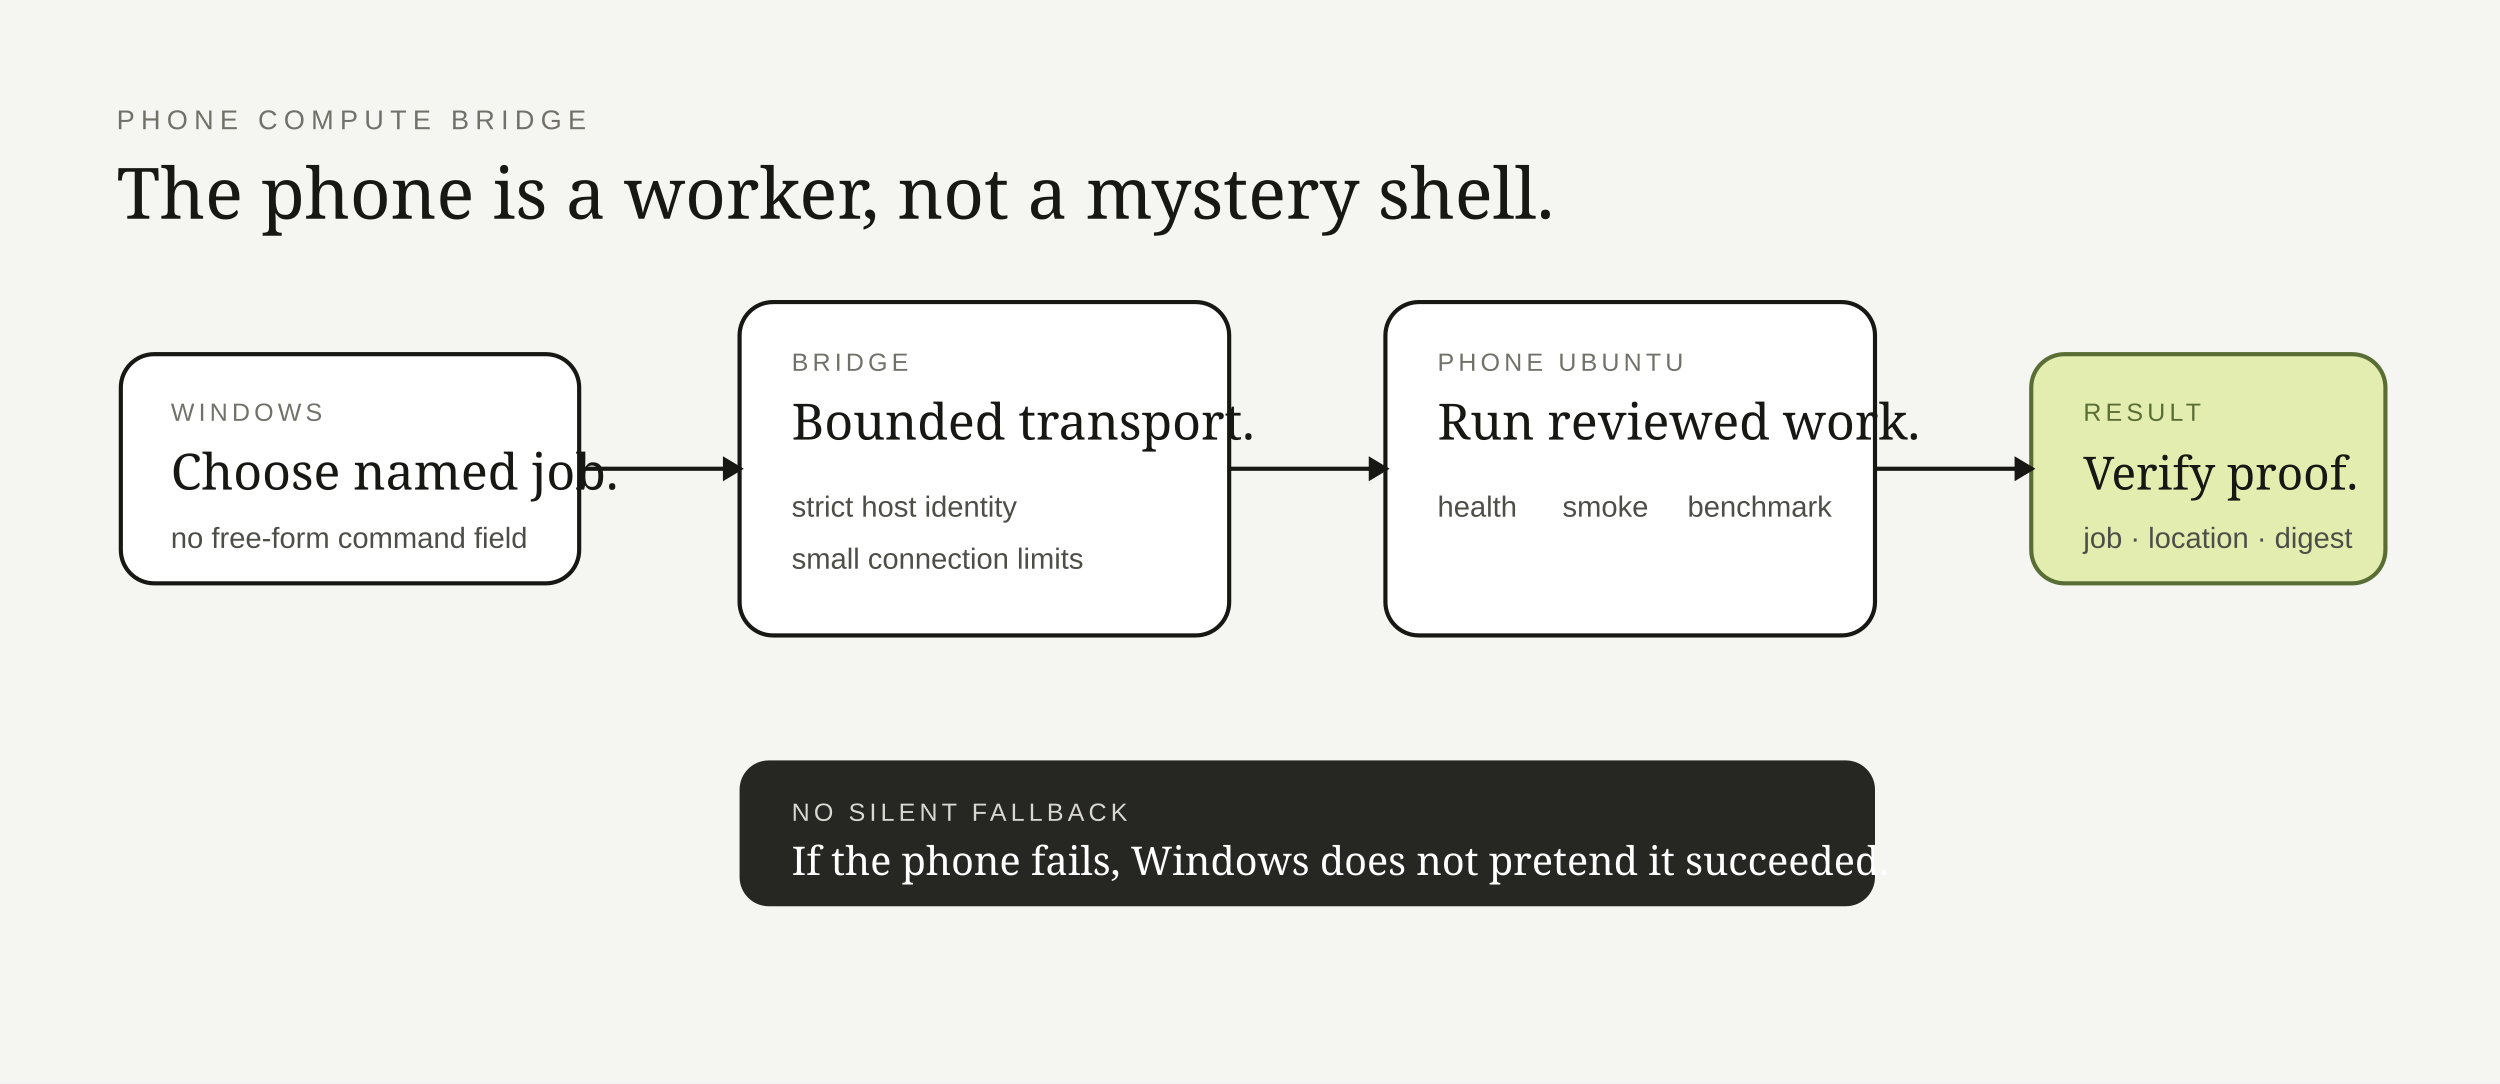
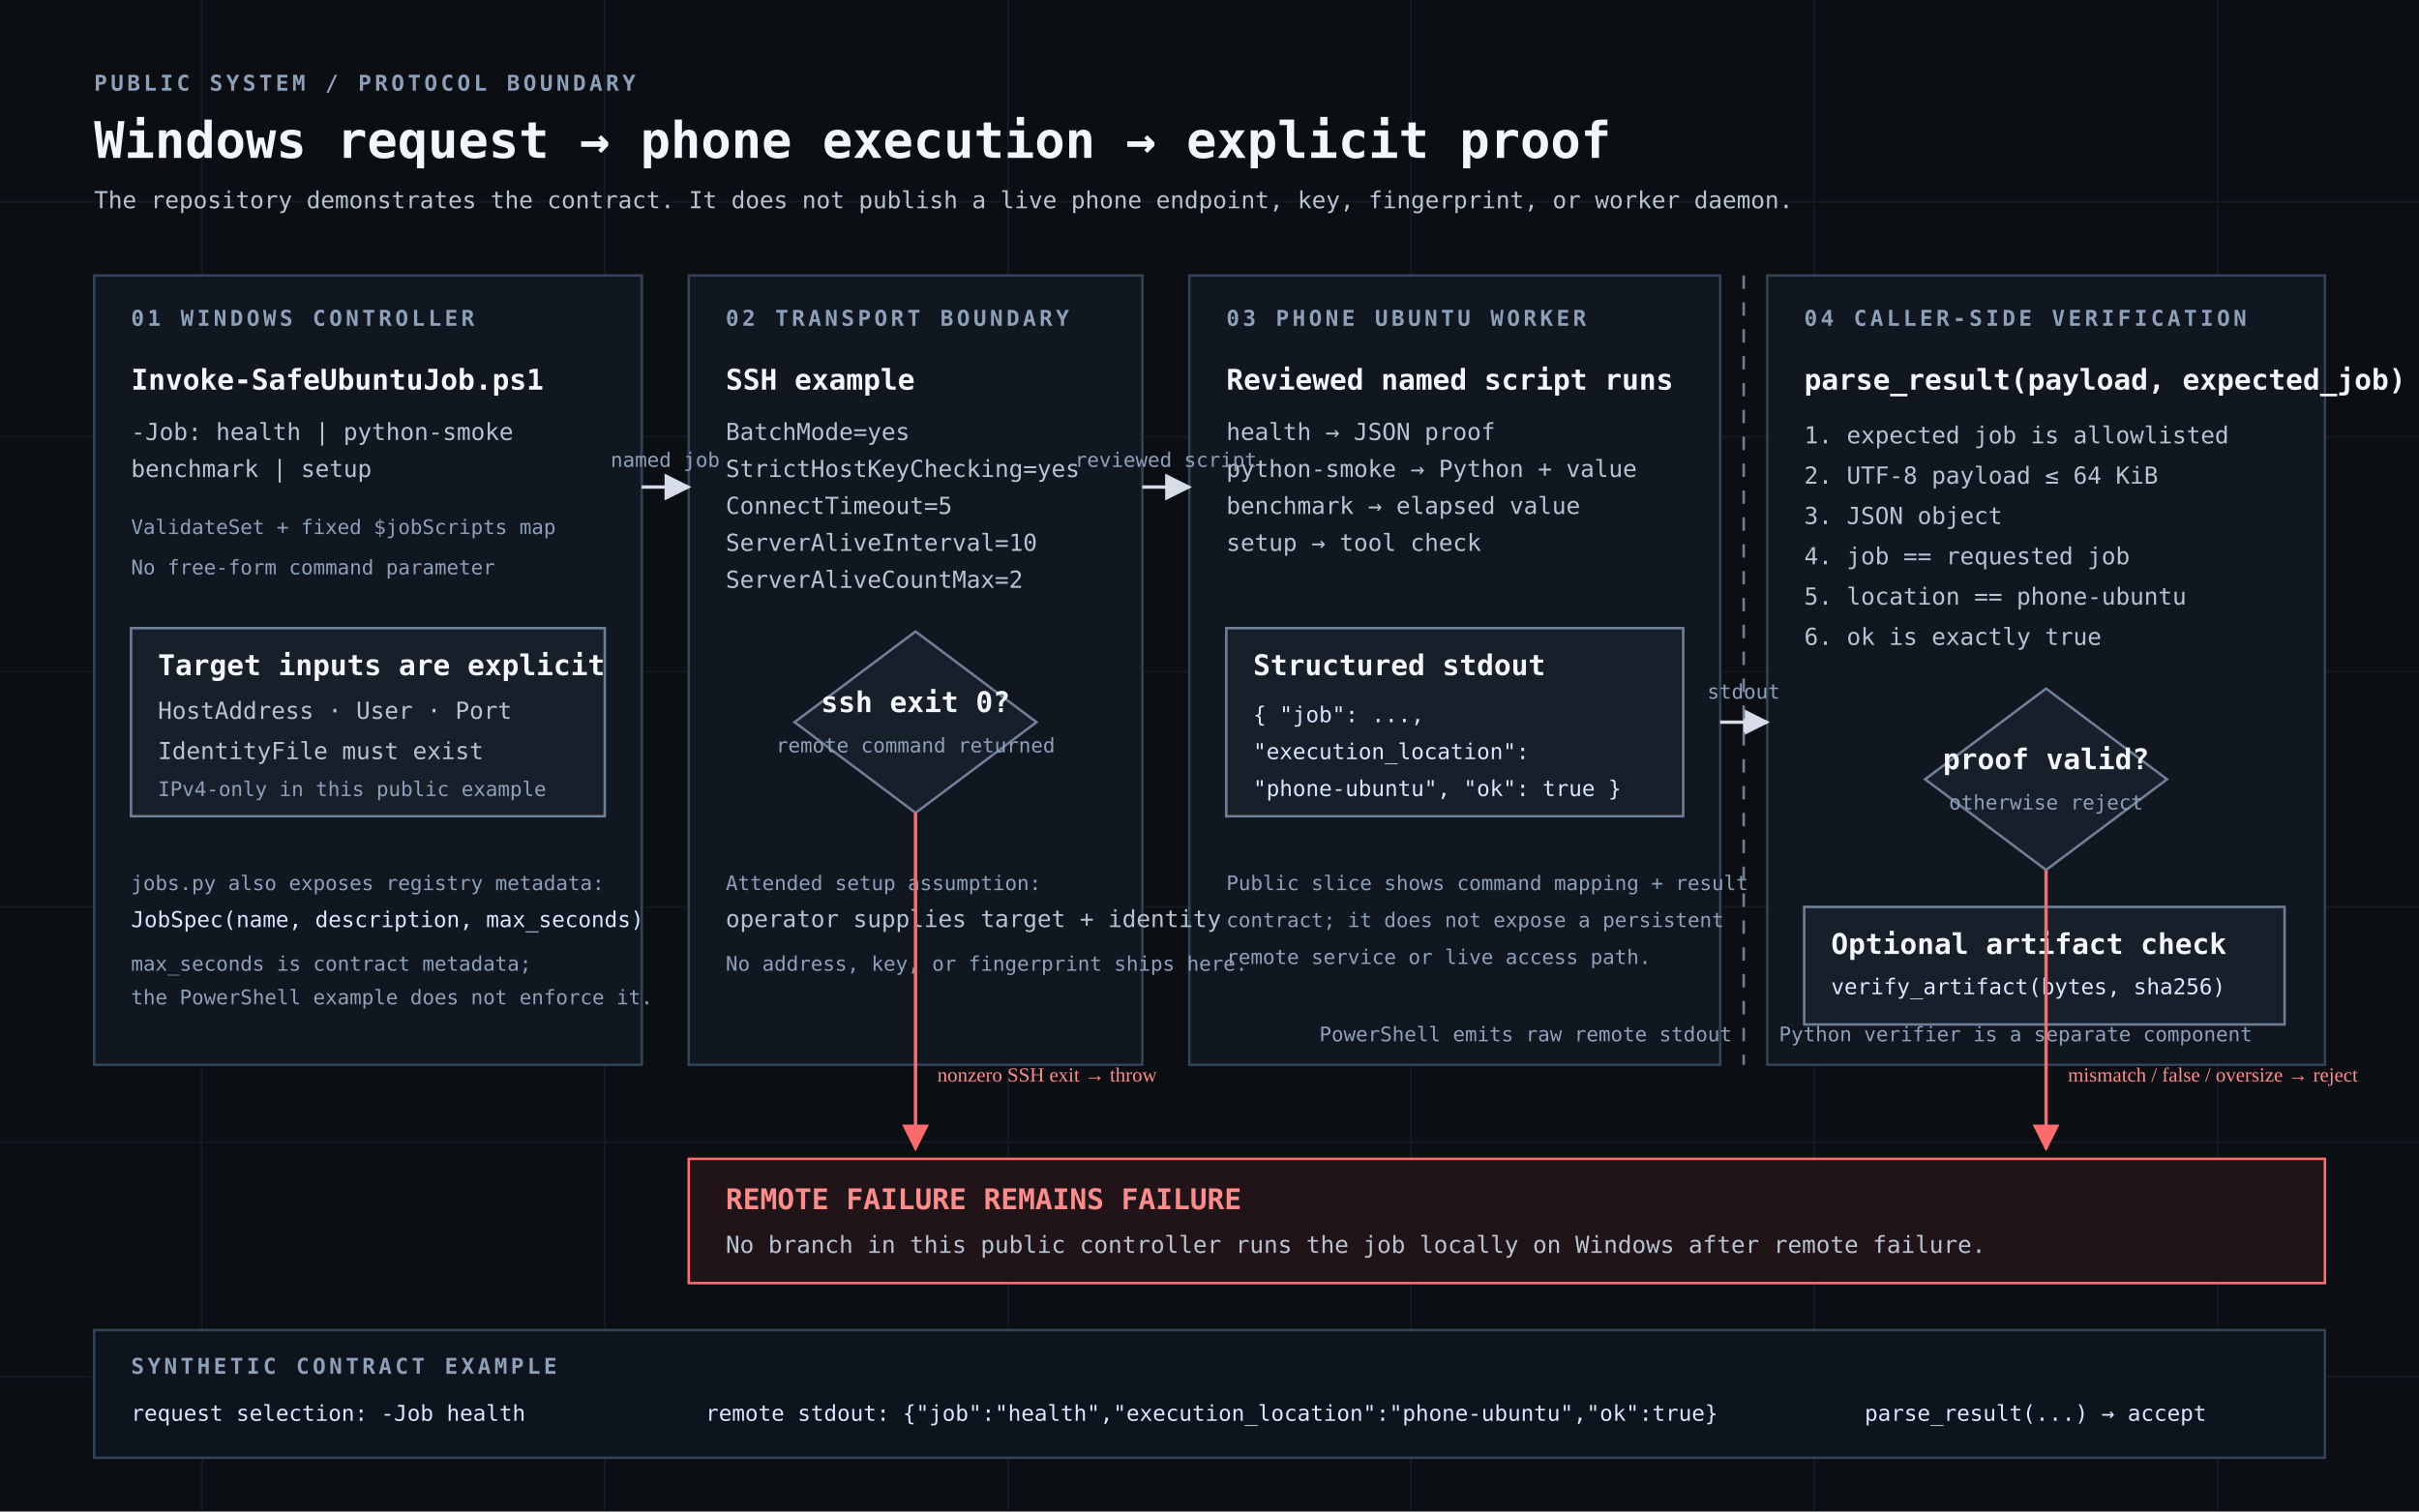
- <svg xmlns="http://www.w3.org/2000/svg" viewBox="0 0 1200 520" role="img" aria-labelledby="t d">
-   <rect width="1200" height="520" fill="#f5f5f1" />
-   <text x="56" y="62" fill="#71716a" font-family="Arial,sans-serif" font-size="13" letter-spacing="3">PHONE COMPUTE BRIDGE</text>
-   <text x="56" y="105" fill="#171714" font-family="Georgia,serif" font-size="34">The phone is a worker, not a mystery shell.</text>
-   <rect x="58" y="170" width="220" height="110" rx="16" fill="#fff" stroke="#171714" stroke-width="2" />
-   <text x="82" y="202" fill="#71716a" font-family="Arial,sans-serif" font-size="12" letter-spacing="2">WINDOWS</text>
-   <text x="82" y="235" fill="#171714" font-family="Georgia,serif" font-size="24">Choose named job.</text>
-   <text x="82" y="263" fill="#4e4e48" font-family="Arial,sans-serif" font-size="14">no free-form command field</text>
-   <rect x="355" y="145" width="235" height="160" rx="16" fill="#fff" stroke="#171714" stroke-width="2" />
-   <text x="380" y="178" fill="#71716a" font-family="Arial,sans-serif" font-size="12" letter-spacing="2">BRIDGE</text>
-   <text x="380" y="211" fill="#171714" font-family="Georgia,serif" font-size="24">Bounded transport.</text>
-   <text x="380" y="248" fill="#4e4e48" font-family="Arial,sans-serif" font-size="14">strict host identity</text>
-   <text x="380" y="273" fill="#4e4e48" font-family="Arial,sans-serif" font-size="14">small connection limits</text>
-   <rect x="665" y="145" width="235" height="160" rx="16" fill="#fff" stroke="#171714" stroke-width="2" />
-   <text x="690" y="178" fill="#71716a" font-family="Arial,sans-serif" font-size="12" letter-spacing="2">PHONE UBUNTU</text>
-   <text x="690" y="211" fill="#171714" font-family="Georgia,serif" font-size="24">Run reviewed work.</text>
-   <text x="690" y="248" fill="#4e4e48" font-family="Arial,sans-serif" font-size="14">health</text>
-   <text x="750" y="248" fill="#4e4e48" font-family="Arial,sans-serif" font-size="14">smoke</text>
-   <text x="810" y="248" fill="#4e4e48" font-family="Arial,sans-serif" font-size="14">benchmark</text>
-   <rect x="975" y="170" width="170" height="110" rx="16" fill="#e4edb0" stroke="#596e35" stroke-width="2" />
-   <text x="1000" y="202" fill="#596e35" font-family="Arial,sans-serif" font-size="12" letter-spacing="2">RESULT</text>
-   <text x="1000" y="235" fill="#171714" font-family="Georgia,serif" font-size="22">Verify proof.</text>
-   <text x="1000" y="263" fill="#4e4e48" font-family="Arial,sans-serif" font-size="14">job · location · digest</text>
-   <g stroke="#171714" stroke-width="2" fill="none">
-     <path d="M278 225 H355" />
-     <path d="M590 225 H665" />
-     <path d="M900 225 H975" />
+ <svg xmlns="http://www.w3.org/2000/svg" viewBox="0 0 1440 900" role="img" aria-labelledby="title desc">
+   <defs>
+     <marker id="arrow" viewBox="0 0 10 10" refX="9" refY="5" markerWidth="8" markerHeight="8" orient="auto-start-reverse">
+       <path d="M 0 0 L 10 5 L 0 10 z" fill="#d7dde8" />
+     </marker>
+     <marker id="failArrow" viewBox="0 0 10 10" refX="9" refY="5" markerWidth="8" markerHeight="8" orient="auto-start-reverse">
+       <path d="M 0 0 L 10 5 L 0 10 z" fill="#ff6b6b" />
+     </marker>
+     <style>
+       .bg{fill:#0b0f14}.grid{stroke:#1b2430;stroke-width:1}.lane{fill:#101720;stroke:#344255;stroke-width:1.5}.boundary{stroke:#6f7f95;stroke-width:1.5;stroke-dasharray:8 8}.h1{fill:#f3f6fa;font:700 30px ui-monospace,SFMono-Regular,Menlo,Consolas,monospace}.kicker{fill:#8ea0b8;font:600 13px ui-monospace,SFMono-Regular,Menlo,Consolas,monospace;letter-spacing:2px}.label{fill:#f3f6fa;font:700 17px ui-monospace,SFMono-Regular,Menlo,Consolas,monospace}.text{fill:#b8c3d2;font:14px ui-monospace,SFMono-Regular,Menlo,Consolas,monospace}.small{fill:#8ea0b8;font:12px ui-monospace,SFMono-Regular,Menlo,Consolas,monospace}.ok{fill:#9fe3b0}.warn{fill:#ffd479}.fail{fill:#ff8b8b}.code{fill:#d8e6ff;font:13px ui-monospace,SFMono-Regular,Menlo,Consolas,monospace}.arrow{stroke:#d7dde8;stroke-width:2;fill:none;marker-end:url(#arrow)}.failLine{stroke:#ff6b6b;stroke-width:2;fill:none;marker-end:url(#failArrow)}.gate{fill:#161f2a;stroke:#6f7f95;stroke-width:1.5}.failure{fill:#211419;stroke:#ff6b6b;stroke-width:1.5}.sample{fill:#0d141d;stroke:#344255;stroke-width:1.5}
+     </style>
+   </defs>
+   <rect class="bg" width="1440" height="900" />
+   <g opacity="0.55">
+     <path class="grid" d="M0 120H1440M0 260H1440M0 400H1440M0 540H1440M0 680H1440M0 820H1440" />
+     <path class="grid" d="M120 0V900M360 0V900M600 0V900M840 0V900M1080 0V900M1320 0V900" />
  </g>
-   <g fill="#171714">
-     <path d="M347 219 l10 6 -10 6z" />
-     <path d="M657 219 l10 6 -10 6z" />
-     <path d="M967 219 l10 6 -10 6z" />
-   </g>
-   <rect x="355" y="365" width="545" height="70" rx="14" fill="#262722" />
-   <text x="380" y="394" fill="#d8d8d1" font-family="Arial,sans-serif" font-size="12" letter-spacing="2">NO SILENT FALLBACK</text>
-   <text x="380" y="420" fill="#fff" font-family="Georgia,serif" font-size="19">If the phone fails, Windows does not pretend it succeeded.</text>
+   <text x="56" y="54" class="kicker">PUBLIC SYSTEM / PROTOCOL BOUNDARY</text>
+   <text x="56" y="94" class="h1">Windows request → phone execution → explicit proof</text>
+   <text x="56" y="124" class="text">The repository demonstrates the contract. It does not publish a live phone endpoint, key, fingerprint, or worker daemon.</text>
+   <rect x="56" y="164" width="326" height="470" class="lane" />
+   <rect x="410" y="164" width="270" height="470" class="lane" />
+   <rect x="708" y="164" width="316" height="470" class="lane" />
+   <rect x="1052" y="164" width="332" height="470" class="lane" />
+   <text x="78" y="194" class="kicker">01 WINDOWS CONTROLLER</text>
+   <text x="432" y="194" class="kicker">02 TRANSPORT BOUNDARY</text>
+   <text x="730" y="194" class="kicker">03 PHONE UBUNTU WORKER</text>
+   <text x="1074" y="194" class="kicker">04 CALLER-SIDE VERIFICATION</text>
+   <text x="78" y="232" class="label">Invoke-SafeUbuntuJob.ps1</text>
+   <text x="78" y="262" class="text">-Job: health | python-smoke</text>
+   <text x="78" y="284" class="text">      benchmark | setup</text>
+   <text x="78" y="318" class="small">ValidateSet + fixed $jobScripts map</text>
+   <text x="78" y="342" class="small">No free-form command parameter</text>
+   <rect x="78" y="374" width="282" height="112" class="gate" />
+   <text x="94" y="402" class="label">Target inputs are explicit</text>
+   <text x="94" y="428" class="text">HostAddress · User · Port</text>
+   <text x="94" y="452" class="text">IdentityFile must exist</text>
+   <text x="94" y="474" class="small">IPv4-only in this public example</text>
+   <text x="78" y="530" class="small">jobs.py also exposes registry metadata:</text>
+   <text x="78" y="552" class="code">JobSpec(name, description, max_seconds)</text>
+   <text x="78" y="578" class="small">max_seconds is contract metadata;</text>
+   <text x="78" y="598" class="small">the PowerShell example does not enforce it.</text>
+   <text x="432" y="232" class="label">SSH example</text>
+   <text x="432" y="262" class="text">BatchMode=yes</text>
+   <text x="432" y="284" class="text">StrictHostKeyChecking=yes</text>
+   <text x="432" y="306" class="text">ConnectTimeout=5</text>
+   <text x="432" y="328" class="text">ServerAliveInterval=10</text>
+   <text x="432" y="350" class="text">ServerAliveCountMax=2</text>
+   <path d="M545 376 l72 54 -72 54 -72 -54 z" class="gate" />
+   <text x="545" y="424" text-anchor="middle" class="label">ssh exit 0?</text>
+   <text x="545" y="448" text-anchor="middle" class="small">remote command returned</text>
+   <text x="432" y="530" class="small">Attended setup assumption:</text>
+   <text x="432" y="552" class="text">operator supplies target + identity</text>
+   <text x="432" y="578" class="small">No address, key, or fingerprint ships here.</text>
+   <text x="730" y="232" class="label">Reviewed named script runs</text>
+   <text x="730" y="262" class="text">health        → JSON proof</text>
+   <text x="730" y="284" class="text">python-smoke  → Python + value</text>
+   <text x="730" y="306" class="text">benchmark     → elapsed value</text>
+   <text x="730" y="328" class="text">setup         → tool check</text>
+   <rect x="730" y="374" width="272" height="112" class="gate" />
+   <text x="746" y="402" class="label">Structured stdout</text>
+   <text x="746" y="430" class="code">{ "job": ...,</text>
+   <text x="746" y="452" class="code">  "execution_location":</text>
+   <text x="746" y="474" class="code">  "phone-ubuntu", "ok": true }</text>
+   <text x="730" y="530" class="small">Public slice shows command mapping + result</text>
+   <text x="730" y="552" class="small">contract; it does not expose a persistent</text>
+   <text x="730" y="574" class="small">remote service or live access path.</text>
+   <text x="1074" y="232" class="label">parse_result(payload, expected_job)</text>
+   <text x="1074" y="264" class="text">1. expected job is allowlisted</text>
+   <text x="1074" y="288" class="text">2. UTF-8 payload ≤ 64 KiB</text>
+   <text x="1074" y="312" class="text">3. JSON object</text>
+   <text x="1074" y="336" class="text">4. job == requested job</text>
+   <text x="1074" y="360" class="text">5. location == phone-ubuntu</text>
+   <text x="1074" y="384" class="text">6. ok is exactly true</text>
+   <path d="M1218 410 l72 54 -72 54 -72 -54 z" class="gate" />
+   <text x="1218" y="458" text-anchor="middle" class="label">proof valid?</text>
+   <text x="1218" y="482" text-anchor="middle" class="small">otherwise reject</text>
+   <rect x="1074" y="540" width="286" height="70" class="gate" />
+   <text x="1090" y="568" class="label">Optional artifact check</text>
+   <text x="1090" y="592" class="code">verify_artifact(bytes, sha256)</text>
+   <path d="M382 290 H410" class="arrow" />
+   <text x="396" y="278" text-anchor="middle" class="small">named job</text>
+   <path d="M680 290 H708" class="arrow" />
+   <text x="694" y="278" text-anchor="middle" class="small">reviewed script</text>
+   <path d="M1024 430 H1052" class="arrow" />
+   <text x="1038" y="416" text-anchor="middle" class="small">stdout</text>
+   <line x1="1038" y1="164" x2="1038" y2="634" class="boundary" />
+   <text x="1031" y="620" text-anchor="end" class="small">PowerShell emits raw remote stdout</text>
+   <text x="1059" y="620" class="small">Python verifier is a separate component</text>
+   <path d="M545 484 V684" class="failLine" />
+   <text x="558" y="644" class="fail">nonzero SSH exit → throw</text>
+   <path d="M1218 518 V684" class="failLine" />
+   <text x="1231" y="644" class="fail">mismatch / false / oversize → reject</text>
+   <rect x="410" y="690" width="974" height="74" class="failure" />
+   <text x="432" y="720" class="label fail">REMOTE FAILURE REMAINS FAILURE</text>
+   <text x="432" y="746" class="text">No branch in this public controller runs the job locally on Windows after remote failure.</text>
+   <rect x="56" y="792" width="1328" height="76" class="sample" />
+   <text x="78" y="818" class="kicker">SYNTHETIC CONTRACT EXAMPLE</text>
+   <text x="78" y="846" class="code">request selection: -Job health</text>
+   <text x="420" y="846" class="code">remote stdout: {"job":"health","execution_location":"phone-ubuntu","ok":true}</text>
+   <text x="1110" y="846" class="code ok">parse_result(...) → accept</text>
</svg>
